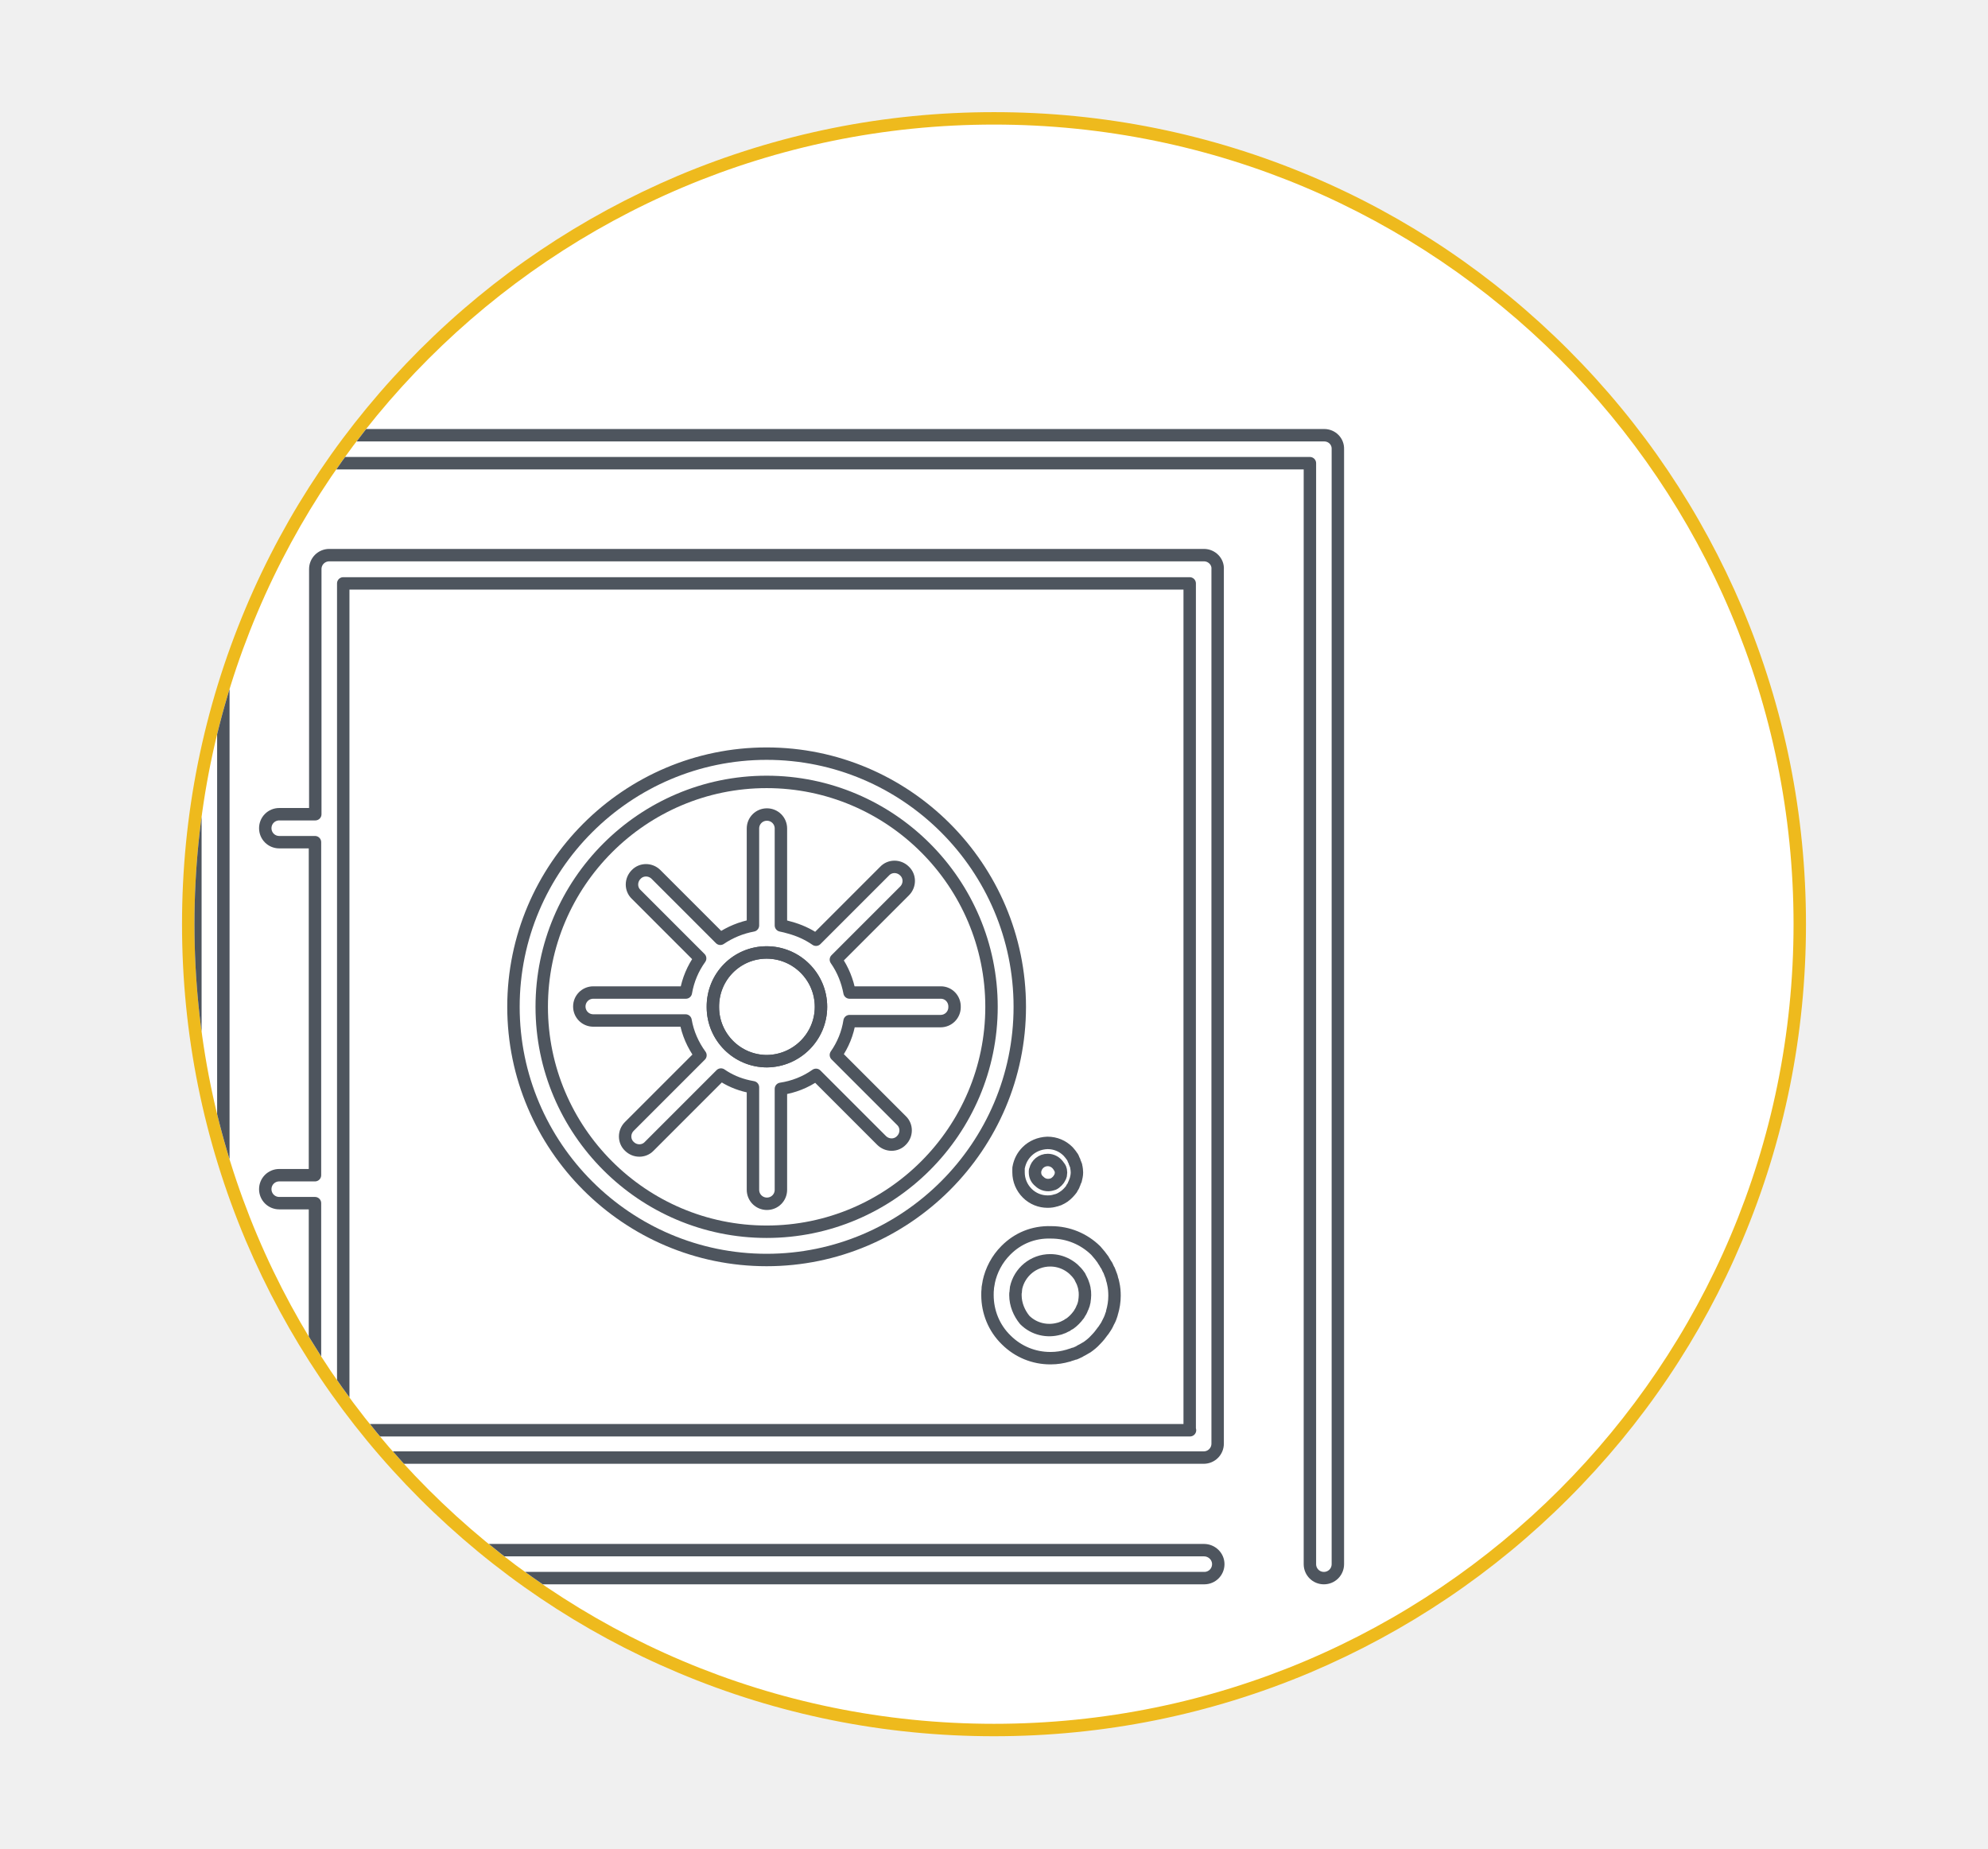
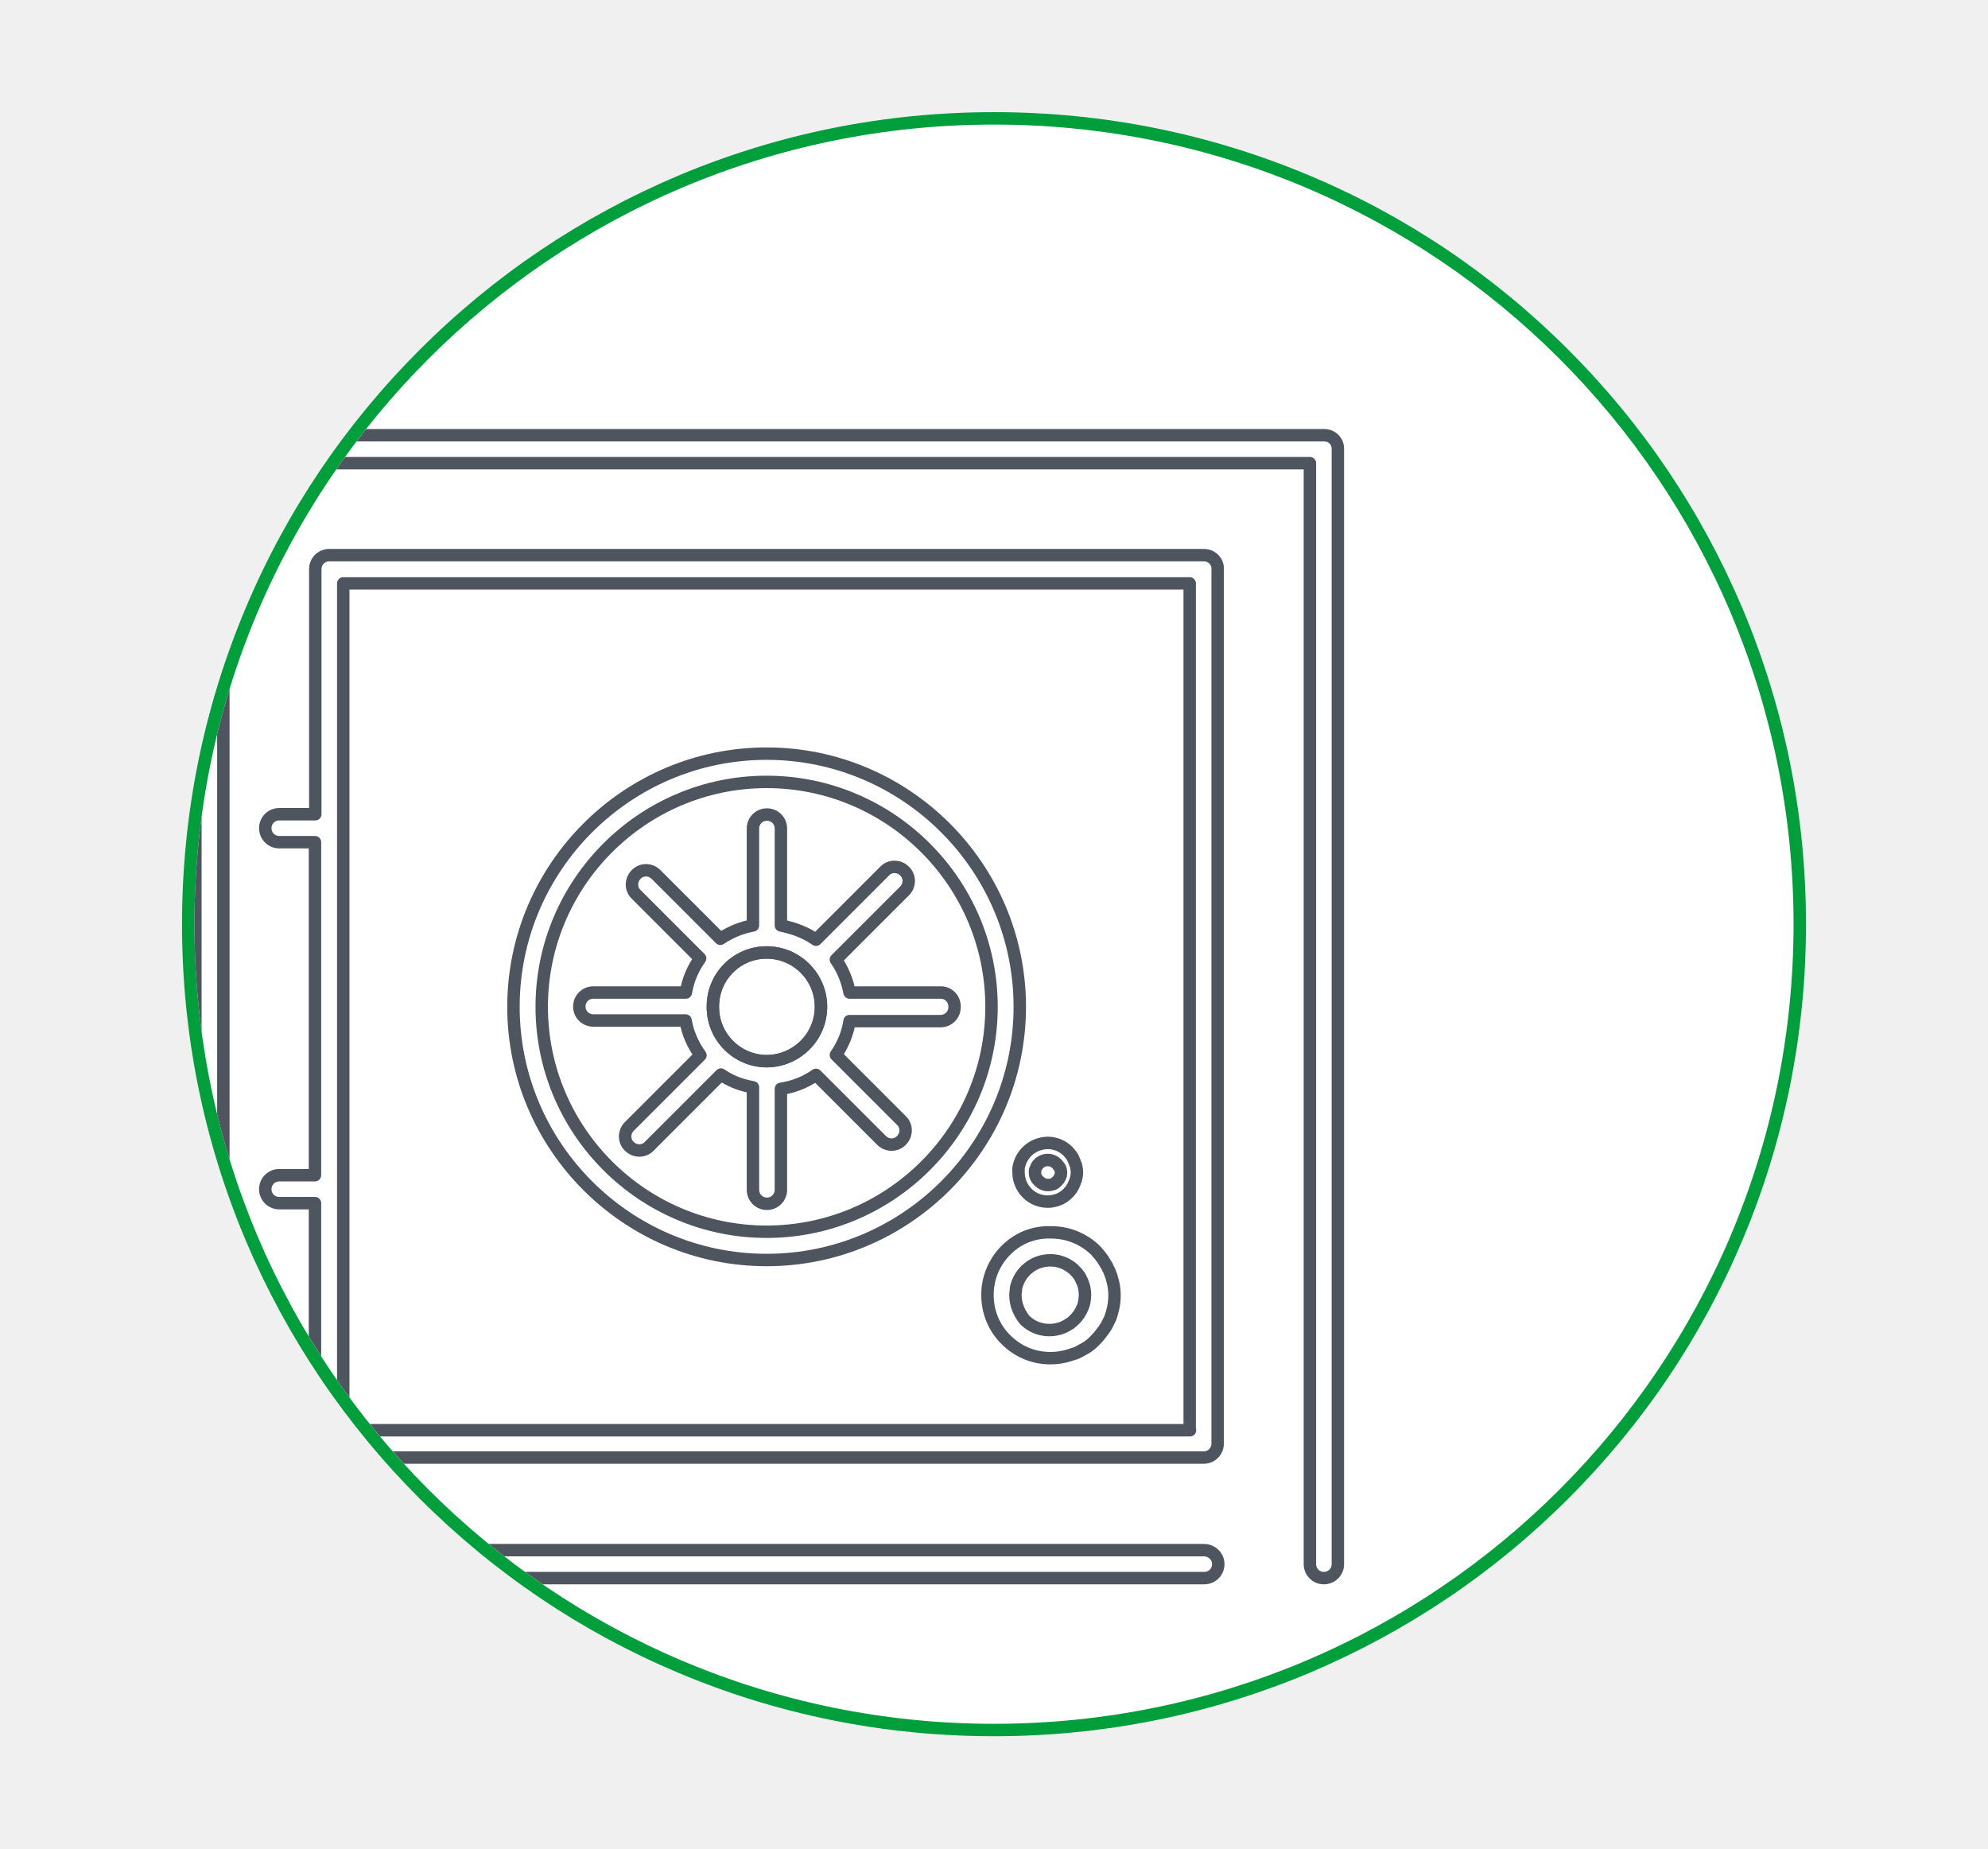
<svg xmlns="http://www.w3.org/2000/svg" xmlns:xlink="http://www.w3.org/1999/xlink" version="1.1" id="Layer_1" x="0px" y="0px" viewBox="0 0 640 595" style="enable-background:new 0 0 640 595;" xml:space="preserve">
  <style type="text/css">
	.st0{fill:#FFFFFF;}
- 	.st1{fill:#EEBA1D;}
+ 	.st1{fill:#009f3c;}
	.st2{fill:none;stroke:#4E555E;stroke-width:4;stroke-linecap:round;stroke-linejoin:round;stroke-miterlimit:10;}
	.st3{clip-path:url(#SVGID_2_);}
	.st4{fill:none;stroke:#4E555E;stroke-width:4;stroke-linecap:round;stroke-miterlimit:10;}
	.st5{clip-path:url(#SVGID_4_);}
	.st6{clip-path:url(#SVGID_6_);}
</style>
  <g>
    <g>
      <path class="st0" d="M320,556.9c-69.3,0-134.4-27-183.4-76c-49-49-76-114.1-76-183.4c0-69.3,27-134.4,76-183.4s114.1-76,183.4-76    c69.3,0,134.4,27,183.4,76c49,49,76,114.1,76,183.4c0,69.3-27,134.4-76,183.4C454.4,529.9,389.3,556.9,320,556.9z" />
      <path class="st1" d="M320,40.1c142.2,0,257.4,115.2,257.4,257.4S462.2,554.9,320,554.9S62.6,439.7,62.6,297.5S177.8,40.1,320,40.1     M320,36.1c-35.3,0-69.5,6.9-101.8,20.5c-31.1,13.2-59.1,32-83.1,56c-24,24-42.9,52-56,83.1C65.5,228,58.6,262.2,58.6,297.5    s6.9,69.5,20.5,101.8c13.2,31.1,32,59.1,56,83.1c24,24,52,42.9,83.1,56c32.2,13.6,66.5,20.5,101.8,20.5s69.5-6.9,101.8-20.5    c31.1-13.2,59.1-32,83.1-56c24-24,42.9-52,56-83.1c13.6-32.2,20.5-66.5,20.5-101.8s-6.9-69.5-20.5-101.8    c-13.2-31.1-32-59.1-56-83.1c-24-24-52-42.9-83.1-56C389.5,43,355.3,36.1,320,36.1L320,36.1z" />
    </g>
    <g>
      <defs>
        <circle id="SVGID_5_" cx="320" cy="297.5" r="257.4" />
      </defs>
      <clipPath id="SVGID_2_">
        <use xlink:href="#SVGID_5_" style="overflow:visible;" />
      </clipPath>
      <g class="st3">
        <path class="st2" d="M387.6,178.7H106c-2.5,0-4.5,2-4.5,4.5v78.9H89.9c-2.5,0-4.5,2-4.5,4.5c0,2.5,2,4.5,4.5,4.5h11.5v107.2H89.9     c-2.5,0-4.5,2-4.5,4.5c0,2.5,2,4.5,4.5,4.5h11.5v77.4c0,2.5,2,4.5,4.5,4.5h281.6c2.5,0,4.5-2,4.5-4.5V183.3     C392.2,180.8,390.1,178.7,387.6,178.7z M383.1,460.4H110.5V187.8h272.5V460.4z" />
        <path class="st2" d="M426.3,140.1h-321c-2.5,0-4.5,2-4.5,4.5c0,2.5,2,4.5,4.5,4.5h316.4v354.4c0,2.5,2,4.5,4.5,4.5     c2.5,0,4.5-2,4.5-4.5V144.6C430.8,142.1,428.8,140.1,426.3,140.1z" />
        <path class="st2" d="M387.6,499H143.3H71.9V144.6c0-2.5-2-4.5-4.5-4.5c-2.5,0-4.5,2-4.5,4.5v358.9c0,2.5,2,4.5,4.5,4.5h75.9     h244.4c2.5,0,4.5-2,4.5-4.5C392.2,501,390.1,499,387.6,499z" />
        <path class="st2" d="M246.8,405.6c44.9,0,81.5-36.6,81.5-81.5c0-44.9-36.6-81.5-81.5-81.5c-44.9,0-81.5,36.6-81.5,81.5     C165.3,369,201.9,405.6,246.8,405.6z" />
        <path class="st2" d="M246.8,251.7c39.9,0,72.4,32.5,72.4,72.4c0,39.9-32.5,72.4-72.4,72.4c-39.9,0-72.4-32.5-72.4-72.4     C174.4,284.2,206.9,251.7,246.8,251.7z" />
        <path class="st2" d="M246.8,306.6c9.6,0,17.5,7.8,17.5,17.5c0,9.6-7.8,17.4-17.4,17.5c0,0,0,0,0,0c0,0,0,0,0,0     c-9.6,0-17.4-7.8-17.4-17.4c0,0,0,0,0,0c0,0,0,0,0,0C229.4,314.4,237.2,306.6,246.8,306.6z" />
        <path class="st2" d="M323.9,402.4c0,0-0.1,0.1-0.1,0.1c-2.8,2.8-4.7,6.4-5.5,10.2c0,0,0,0,0,0.1c-0.1,0.6-0.2,1.1-0.3,1.7     c0,0.1,0,0.2,0,0.3c-0.1,0.7-0.1,1.4-0.1,2.1c0,5.4,2.1,10.6,6,14.4c3.9,3.9,9,5.9,14.2,5.9c0.1,0,0.1,0,0.2,0     c1.9,0,3.8-0.3,5.5-0.8c0.1,0,0.2,0,0.3-0.1c0.4-0.1,0.9-0.3,1.3-0.4c0.2-0.1,0.4-0.2,0.7-0.2c0.3-0.1,0.6-0.3,0.9-0.4     c0.3-0.1,0.6-0.3,0.9-0.5c0.2-0.1,0.4-0.2,0.6-0.3c0.4-0.2,0.8-0.5,1.2-0.7c0.1,0,0.1-0.1,0.2-0.1c1-0.7,2-1.5,2.8-2.4     c0.9-0.9,1.7-1.9,2.4-2.9c0,0,0.1-0.1,0.1-0.1c0.3-0.4,0.5-0.8,0.8-1.2c0.1-0.2,0.2-0.3,0.3-0.5c0.2-0.3,0.3-0.7,0.5-1     c0.1-0.3,0.3-0.5,0.4-0.8c0.1-0.2,0.2-0.5,0.3-0.7c0.1-0.4,0.3-0.8,0.4-1.2c0-0.1,0.1-0.3,0.1-0.4c0.5-1.7,0.8-3.5,0.8-5.4     c0-1.3-0.1-2.6-0.4-3.9c0,0,0,0,0,0c-0.1-0.5-0.2-1-0.4-1.5c0-0.2-0.1-0.3-0.1-0.5c-0.1-0.4-0.3-0.8-0.4-1.1     c-0.1-0.3-0.2-0.5-0.3-0.8c-0.1-0.3-0.2-0.5-0.4-0.8c-0.2-0.4-0.3-0.7-0.5-1.1c-0.1-0.2-0.2-0.3-0.3-0.4     c-0.2-0.4-0.5-0.9-0.8-1.3c0,0,0,0,0-0.1c-0.7-1-1.5-2-2.4-3c0,0-0.1-0.1-0.1-0.1c-3.7-3.6-8.7-5.8-14.3-5.8     C332.6,396.5,327.6,398.7,323.9,402.4z" />
        <path class="st2" d="M326.9,416.9c0-0.4,0-0.8,0.1-1.1c0-0.1,0-0.1,0-0.2c0-0.3,0.1-0.6,0.1-0.9c0,0,0,0,0-0.1     c1.1-5.1,5.6-8.9,11-8.9c3.9,0,7.3,2,9.3,4.9c0,0,0,0,0,0c0.2,0.2,0.3,0.5,0.4,0.7c0,0.1,0.1,0.2,0.1,0.2     c0.1,0.2,0.2,0.4,0.3,0.6c0.1,0.1,0.1,0.3,0.2,0.4c0.1,0.2,0.1,0.3,0.2,0.5c0.1,0.2,0.1,0.4,0.2,0.6c0,0.1,0.1,0.2,0.1,0.3     c0.1,0.3,0.1,0.5,0.2,0.8c0,0,0,0.1,0,0.1c0.3,1.4,0.2,2.8,0,4.1c0,0,0,0,0,0.1c-0.1,0.3-0.1,0.5-0.2,0.8c0,0.1,0,0.2-0.1,0.3     c-0.1,0.2-0.1,0.4-0.2,0.6c-0.1,0.1-0.1,0.3-0.2,0.4c-0.1,0.2-0.1,0.3-0.2,0.5c-0.1,0.2-0.2,0.4-0.3,0.6     c-0.1,0.1-0.1,0.2-0.2,0.3c-0.1,0.2-0.3,0.5-0.4,0.7c0,0-0.1,0.1-0.1,0.1c-0.8,1.1-1.7,2-2.8,2.8c-0.1,0-0.1,0.1-0.2,0.1     c-0.2,0.1-0.4,0.2-0.6,0.4c-0.1,0.1-0.3,0.2-0.4,0.2c-0.1,0.1-0.3,0.1-0.4,0.2c-0.2,0.1-0.4,0.2-0.6,0.3c-0.1,0-0.2,0.1-0.3,0.1     c-0.3,0.1-0.5,0.2-0.8,0.3c0,0-0.1,0-0.1,0c-3.8,1.1-8.1,0.2-11.1-2.8C328.1,422.7,326.9,419.9,326.9,416.9z" />
        <path class="st2" d="M330.6,370.7C330.6,370.7,330.6,370.7,330.6,370.7c-1.4,1.4-2.2,3-2.6,4.8c0,0,0,0,0,0     c-0.1,0.3-0.1,0.5-0.1,0.8c0,0,0,0.1,0,0.1c0,0.3,0,0.6,0,1c0,2.5,1,4.9,2.8,6.7c1.8,1.8,4.2,2.7,6.5,2.7c0,0,0.1,0,0.1,0     c0.9,0,1.7-0.1,2.6-0.4c0,0,0.1,0,0.1,0c0.2-0.1,0.4-0.1,0.6-0.2c0.1,0,0.2-0.1,0.3-0.1c0.1-0.1,0.3-0.1,0.4-0.2     c0.1-0.1,0.3-0.1,0.4-0.2c0.1,0,0.2-0.1,0.3-0.2c0.2-0.1,0.4-0.2,0.5-0.3c0,0,0.1,0,0.1-0.1c0.5-0.3,0.9-0.7,1.3-1.1     c0.4-0.4,0.8-0.9,1.1-1.3c0,0,0,0,0-0.1c0.1-0.2,0.2-0.4,0.4-0.6c0-0.1,0.1-0.1,0.1-0.2c0.1-0.2,0.2-0.3,0.2-0.5     c0.1-0.1,0.1-0.3,0.2-0.4c0-0.1,0.1-0.2,0.1-0.3c0.1-0.2,0.1-0.4,0.2-0.5c0-0.1,0-0.1,0.1-0.2c0.2-0.8,0.4-1.6,0.4-2.5     c0-0.6-0.1-1.2-0.2-1.8c0,0,0,0,0,0c0-0.2-0.1-0.5-0.2-0.7c0-0.1,0-0.1-0.1-0.2c-0.1-0.2-0.1-0.4-0.2-0.5c0-0.1-0.1-0.2-0.1-0.4     c-0.1-0.1-0.1-0.2-0.2-0.4c-0.1-0.2-0.2-0.3-0.2-0.5c0-0.1-0.1-0.1-0.1-0.2c-0.1-0.2-0.2-0.4-0.4-0.6c0,0,0,0,0,0     c-0.3-0.5-0.7-0.9-1.1-1.4c0,0,0,0-0.1-0.1c-1.7-1.7-4-2.7-6.6-2.7C334.6,368,332.3,369,330.6,370.7z" />
        <path class="st2" d="M333.2,377.4c0-0.1,0-0.3,0-0.4c0,0,0,0,0-0.1c0-0.1,0-0.2,0.1-0.3c0,0,0,0,0,0c0.4-1.8,2-3.2,4-3.2     c1.4,0,2.6,0.7,3.4,1.8c0,0,0,0,0,0c0.1,0.1,0.1,0.2,0.2,0.3c0,0,0,0.1,0.1,0.1c0,0.1,0.1,0.1,0.1,0.2c0,0,0,0.1,0.1,0.1     c0,0.1,0,0.1,0.1,0.2c0,0.1,0.1,0.1,0.1,0.2c0,0,0,0.1,0,0.1c0,0.1,0,0.2,0.1,0.3c0,0,0,0,0,0c0.1,0.5,0.1,1,0,1.5c0,0,0,0,0,0     c0,0.1,0,0.2-0.1,0.3c0,0,0,0.1,0,0.1c0,0.1-0.1,0.2-0.1,0.2c0,0.1,0,0.1-0.1,0.2c0,0.1-0.1,0.1-0.1,0.2c0,0.1-0.1,0.1-0.1,0.2     c0,0,0,0.1-0.1,0.1c0,0.1-0.1,0.2-0.1,0.2c0,0,0,0,0,0c-0.3,0.4-0.6,0.7-1,1c0,0,0,0-0.1,0.1c-0.1,0-0.1,0.1-0.2,0.1     c0,0-0.1,0.1-0.1,0.1c-0.1,0-0.1,0.1-0.2,0.1c-0.1,0-0.1,0.1-0.2,0.1c0,0-0.1,0-0.1,0c-0.1,0-0.2,0.1-0.3,0.1c0,0,0,0,0,0     c-1.4,0.4-2.9,0.1-4-1C333.6,379.5,333.2,378.5,333.2,377.4z" />
        <path class="st2" d="M246.8,306.6c9.6,0,17.5,7.8,17.5,17.5c0,9.6-7.8,17.4-17.4,17.5c0,0,0,0,0,0c0,0,0,0,0,0     c-9.6,0-17.4-7.8-17.4-17.4c0,0,0,0,0,0c0,0,0,0,0,0C229.4,314.4,237.2,306.6,246.8,306.6z" />
        <path class="st2" d="M302.9,319.5h-29.4c-0.7-3.7-2.1-7.3-4.4-10.6l22.1-22.1c1.8-1.8,1.8-4.7,0-6.4c-1.8-1.8-4.7-1.8-6.4,0     l-22.1,22.1c-2.6-1.8-5.5-3.1-8.5-3.9c-0.9-0.3-1.9-0.5-2.8-0.7v-31.2c0-2.5-2-4.5-4.5-4.5c-2.5,0-4.5,2-4.5,4.5v31.2     c-3.8,0.7-7.4,2.2-10.5,4.3l-20.7-20.7c-1.8-1.8-4.7-1.8-6.4,0c-1.8,1.8-1.8,4.7,0,6.4l20.6,20.6c-2.3,3.2-3.9,6.9-4.6,11H191     c-2.5,0-4.5,2-4.5,4.5c0,2.5,2,4.5,4.5,4.5h29.7c0.7,4.1,2.4,7.9,4.8,11.2l-22.9,22.9c-1.8,1.8-1.8,4.7,0,6.4     c1.8,1.8,4.7,1.8,6.4,0l23.1-23.1c2.6,1.8,5.6,3.1,8.8,3.8c0.5,0.1,1,0.2,1.5,0.3V383c0,2.5,2,4.5,4.5,4.5c2.5,0,4.5-2,4.5-4.5     v-32.5c4-0.6,7.9-2.1,11.3-4.5l21.1,21.1c1.8,1.8,4.7,1.8,6.4,0c1.8-1.8,1.8-4.7,0-6.4l-21.1-21.1c2.3-3.3,3.8-7,4.4-10.9h29.3     c2.5,0,4.5-2,4.5-4.5C307.4,321.6,305.4,319.5,302.9,319.5z" />
      </g>
    </g>
  </g>
</svg>
